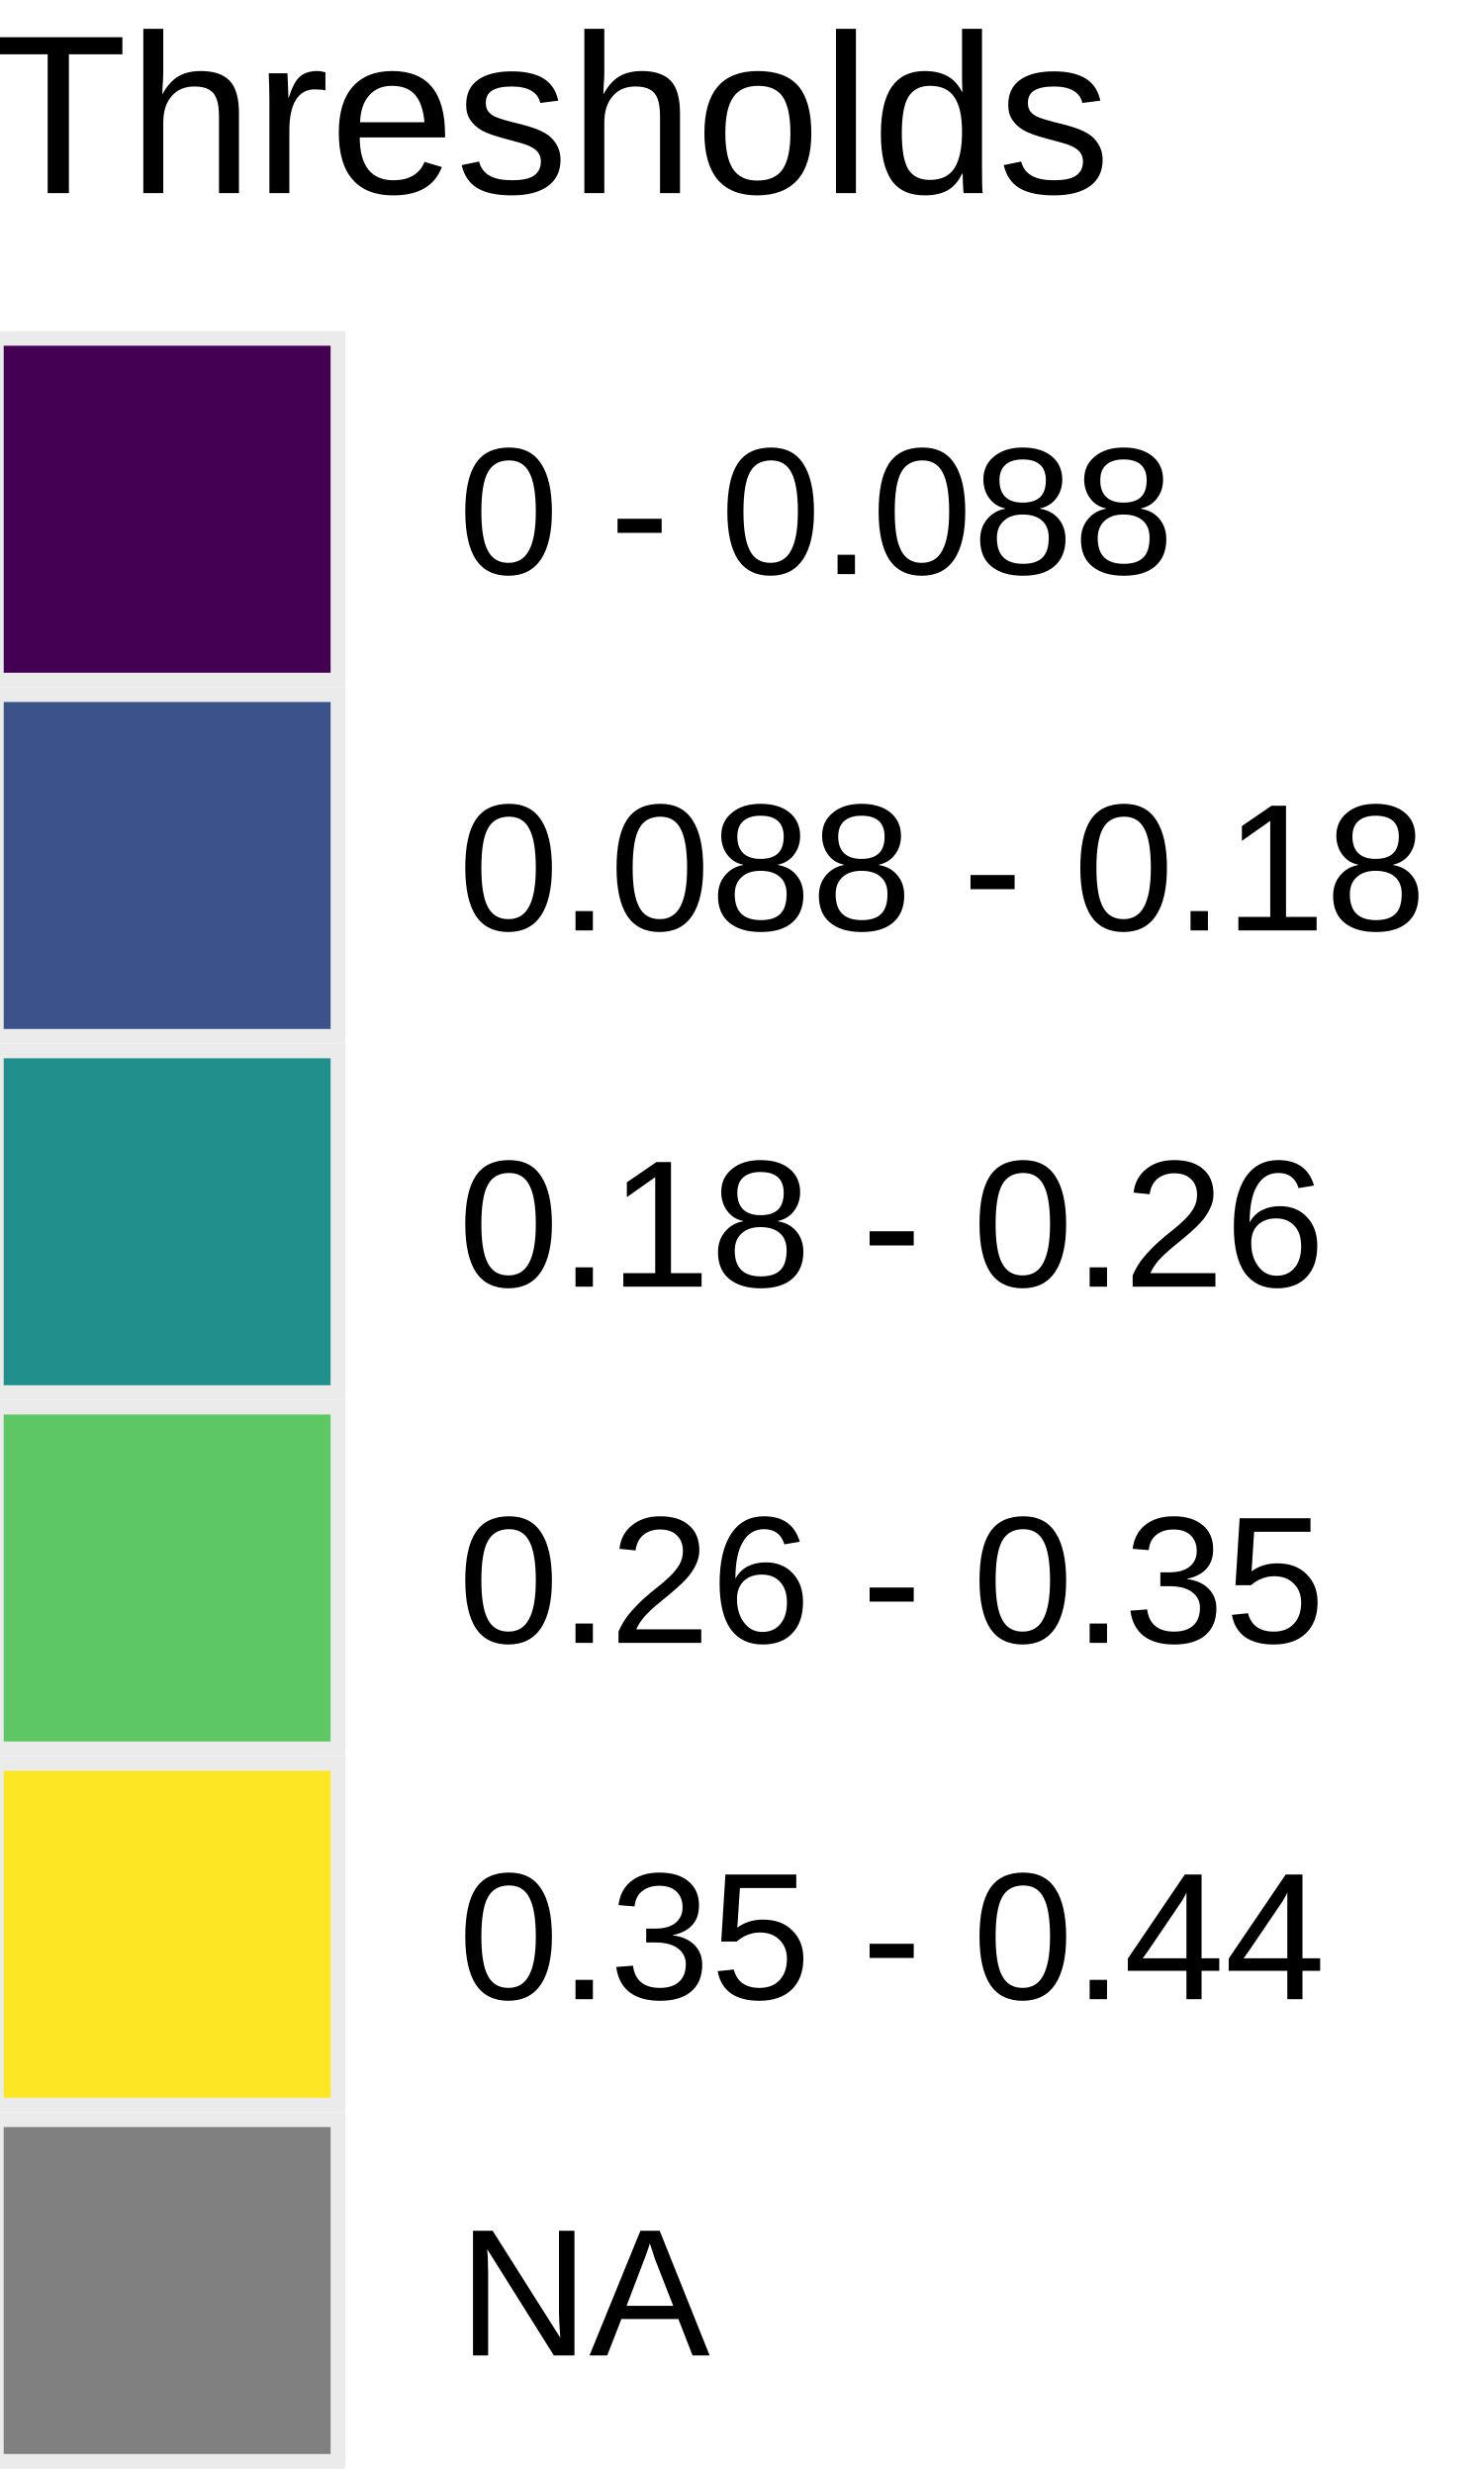
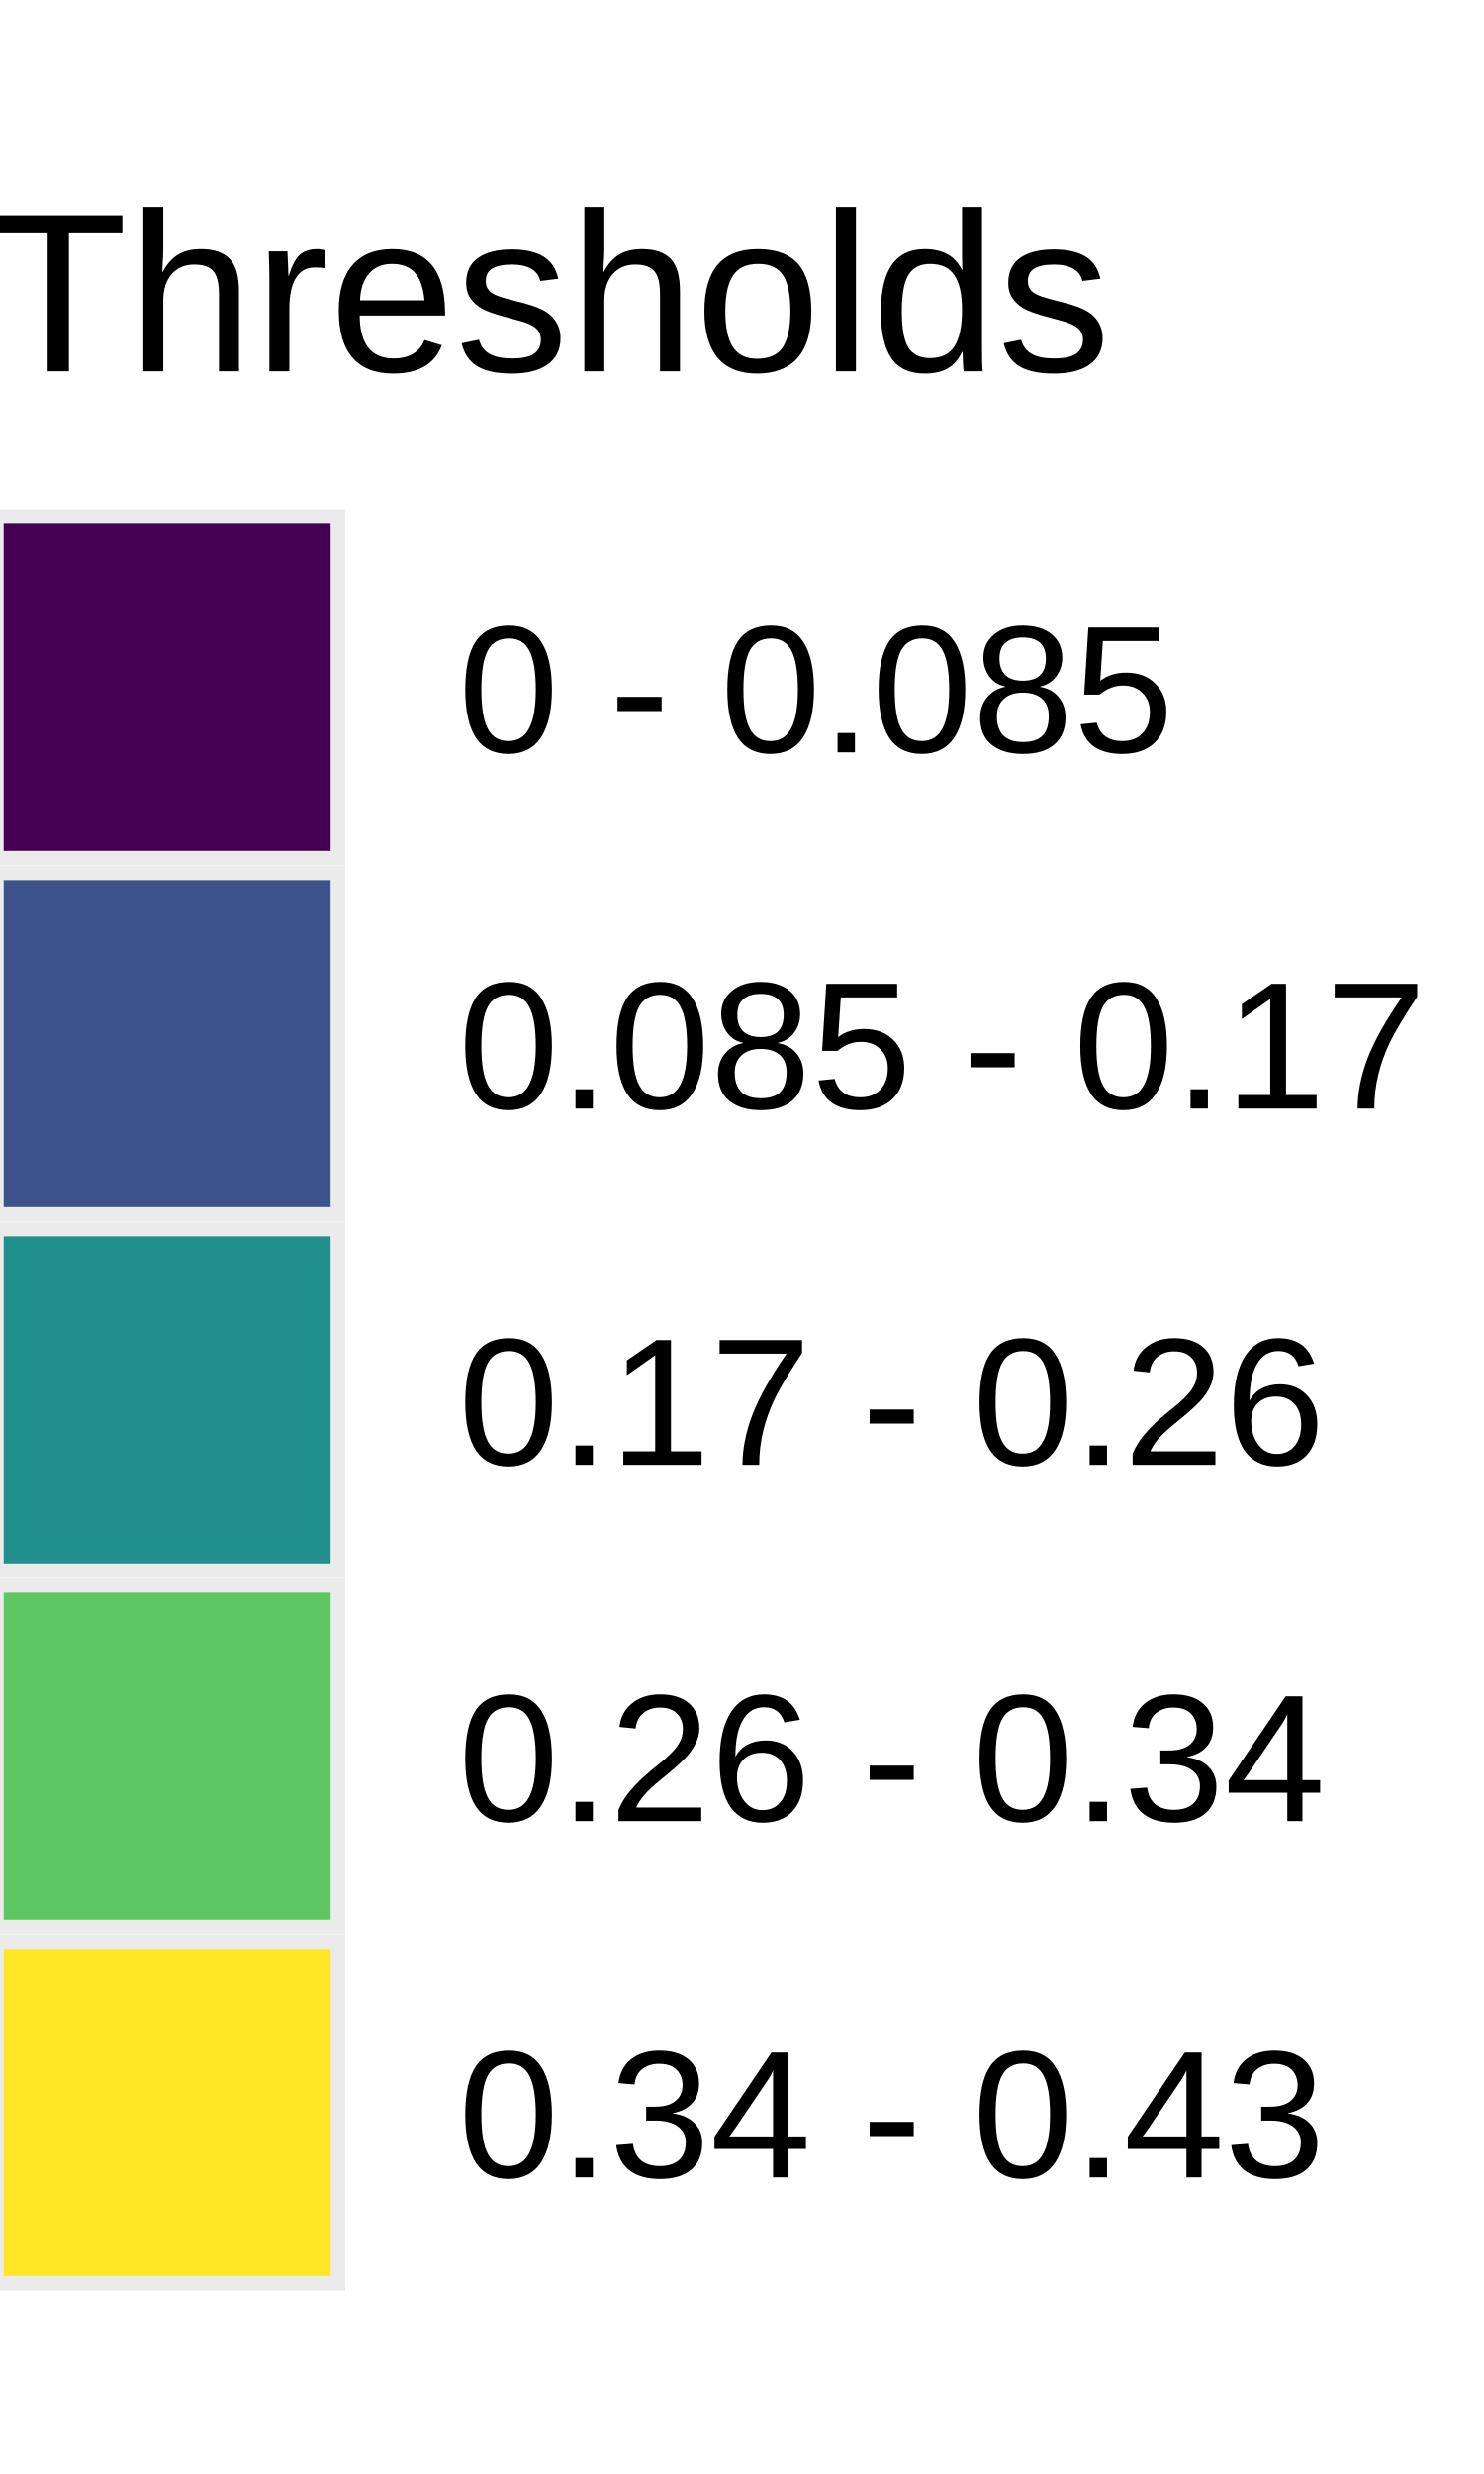
<svg xmlns="http://www.w3.org/2000/svg" class="svglite" width="72.00pt" height="120.00pt" viewBox="0 0 72.00 120.00">
  <defs>
    <style type="text/css">
    .svglite line, .svglite polyline, .svglite polygon, .svglite path, .svglite rect, .svglite circle {
      fill: none;
      stroke: #000000;
      stroke-linecap: round;
      stroke-linejoin: round;
      stroke-miterlimit: 10.00;
    }
    .svglite text {
      white-space: pre;
    }
  </style>
  </defs>
  <rect width="100%" height="100%" style="stroke: none; fill: #FFFFFF;" />
  <defs>
    <clipPath id="cpMC4wMHw3Mi4wMHwwLjAwfDEyMC4wMA==">
      <rect x="0.00" y="0.00" width="72.00" height="120.00" />
    </clipPath>
  </defs>
  <g clip-path="url(#cpMC4wMHw3Mi4wMHwwLjAwfDEyMC4wMA==)">
-     <rect x="-6.01" y="-5.22" width="84.01" height="130.44" style="stroke-width: 1.07; stroke: none; fill: #FFFFFF;" />
-     <text x="-0.53" y="9.37" style="font-size: 11.00px; font-family: &quot;Arial&quot;;" textLength="54.42px" lengthAdjust="spacingAndGlyphs">Thresholds</text>
-     <rect x="-0.53" y="16.06" width="17.28" height="17.28" style="stroke-width: 1.07; stroke: none; fill: #EBEBEB;" />
-     <rect x="0.18" y="16.77" width="15.86" height="15.86" style="stroke-width: 1.07; stroke: none; stroke-linecap: butt; stroke-linejoin: miter; fill: #440154;" />
-     <rect x="-0.53" y="33.34" width="17.28" height="17.28" style="stroke-width: 1.07; stroke: none; fill: #EBEBEB;" />
-     <rect x="0.18" y="34.05" width="15.86" height="15.86" style="stroke-width: 1.07; stroke: none; stroke-linecap: butt; stroke-linejoin: miter; fill: #3B528B;" />
-     <rect x="-0.53" y="50.62" width="17.28" height="17.28" style="stroke-width: 1.07; stroke: none; fill: #EBEBEB;" />
-     <rect x="0.18" y="51.33" width="15.86" height="15.86" style="stroke-width: 1.07; stroke: none; stroke-linecap: butt; stroke-linejoin: miter; fill: #21908C;" />
-     <rect x="-0.53" y="67.90" width="17.28" height="17.28" style="stroke-width: 1.07; stroke: none; fill: #EBEBEB;" />
-     <rect x="0.18" y="68.61" width="15.86" height="15.86" style="stroke-width: 1.07; stroke: none; stroke-linecap: butt; stroke-linejoin: miter; fill: #5DC863;" />
-     <rect x="-0.53" y="85.18" width="17.28" height="17.28" style="stroke-width: 1.07; stroke: none; fill: #EBEBEB;" />
-     <rect x="0.18" y="85.89" width="15.86" height="15.86" style="stroke-width: 1.07; stroke: none; stroke-linecap: butt; stroke-linejoin: miter; fill: #FDE725;" />
-     <rect x="-0.53" y="102.46" width="17.28" height="17.28" style="stroke-width: 1.07; stroke: none; fill: #EBEBEB;" />
-     <rect x="0.18" y="103.17" width="15.86" height="15.86" style="stroke-width: 1.07; stroke: none; stroke-linecap: butt; stroke-linejoin: miter; fill: #808080;" />
-     <text x="22.23" y="27.85" style="font-size: 8.80px; font-family: &quot;Arial&quot;;" textLength="34.73px" lengthAdjust="spacingAndGlyphs">0 - 0.088</text>
-     <text x="22.23" y="45.13" style="font-size: 8.80px; font-family: &quot;Arial&quot;;" textLength="46.97px" lengthAdjust="spacingAndGlyphs">0.088 - 0.18</text>
-     <text x="22.23" y="62.41" style="font-size: 8.80px; font-family: &quot;Arial&quot;;" textLength="42.07px" lengthAdjust="spacingAndGlyphs">0.18 - 0.26</text>
-     <text x="22.23" y="79.69" style="font-size: 8.80px; font-family: &quot;Arial&quot;;" textLength="42.07px" lengthAdjust="spacingAndGlyphs">0.26 - 0.35</text>
-     <text x="22.23" y="96.97" style="font-size: 8.80px; font-family: &quot;Arial&quot;;" textLength="42.07px" lengthAdjust="spacingAndGlyphs">0.35 - 0.44</text>
-     <text x="22.23" y="114.25" style="font-size: 8.80px; font-family: &quot;Arial&quot;;" textLength="12.22px" lengthAdjust="spacingAndGlyphs">NA</text>
+     <rect x="-6.01" y="3.42" width="84.01" height="113.16" style="stroke-width: 1.07; stroke: none; fill: #FFFFFF;" />
+     <text x="-0.53" y="18.01" style="font-size: 11.00px; font-family: &quot;Arial&quot;;" textLength="54.42px" lengthAdjust="spacingAndGlyphs">Thresholds</text>
+     <rect x="-0.53" y="24.70" width="17.28" height="17.28" style="stroke-width: 1.07; stroke: none; fill: #EBEBEB;" />
+     <rect x="0.18" y="25.41" width="15.86" height="15.86" style="stroke-width: 1.07; stroke: none; stroke-linecap: butt; stroke-linejoin: miter; fill: #440154;" />
+     <rect x="-0.53" y="41.98" width="17.28" height="17.28" style="stroke-width: 1.07; stroke: none; fill: #EBEBEB;" />
+     <rect x="0.18" y="42.69" width="15.86" height="15.86" style="stroke-width: 1.07; stroke: none; stroke-linecap: butt; stroke-linejoin: miter; fill: #3B528B;" />
+     <rect x="-0.53" y="59.26" width="17.28" height="17.28" style="stroke-width: 1.07; stroke: none; fill: #EBEBEB;" />
+     <rect x="0.18" y="59.97" width="15.86" height="15.86" style="stroke-width: 1.07; stroke: none; stroke-linecap: butt; stroke-linejoin: miter; fill: #21908C;" />
+     <rect x="-0.53" y="76.54" width="17.28" height="17.28" style="stroke-width: 1.07; stroke: none; fill: #EBEBEB;" />
+     <rect x="0.18" y="77.25" width="15.86" height="15.86" style="stroke-width: 1.07; stroke: none; stroke-linecap: butt; stroke-linejoin: miter; fill: #5DC863;" />
+     <rect x="-0.53" y="93.82" width="17.28" height="17.28" style="stroke-width: 1.07; stroke: none; fill: #EBEBEB;" />
+     <rect x="0.18" y="94.53" width="15.86" height="15.86" style="stroke-width: 1.07; stroke: none; stroke-linecap: butt; stroke-linejoin: miter; fill: #FDE725;" />
+     <text x="22.23" y="36.49" style="font-size: 8.80px; font-family: &quot;Arial&quot;;" textLength="34.73px" lengthAdjust="spacingAndGlyphs">0 - 0.085</text>
+     <text x="22.23" y="53.77" style="font-size: 8.80px; font-family: &quot;Arial&quot;;" textLength="46.97px" lengthAdjust="spacingAndGlyphs">0.085 - 0.17</text>
+     <text x="22.23" y="71.05" style="font-size: 8.80px; font-family: &quot;Arial&quot;;" textLength="42.07px" lengthAdjust="spacingAndGlyphs">0.17 - 0.26</text>
+     <text x="22.23" y="88.33" style="font-size: 8.80px; font-family: &quot;Arial&quot;;" textLength="42.07px" lengthAdjust="spacingAndGlyphs">0.26 - 0.34</text>
+     <text x="22.23" y="105.61" style="font-size: 8.80px; font-family: &quot;Arial&quot;;" textLength="42.07px" lengthAdjust="spacingAndGlyphs">0.34 - 0.43</text>
  </g>
</svg>
